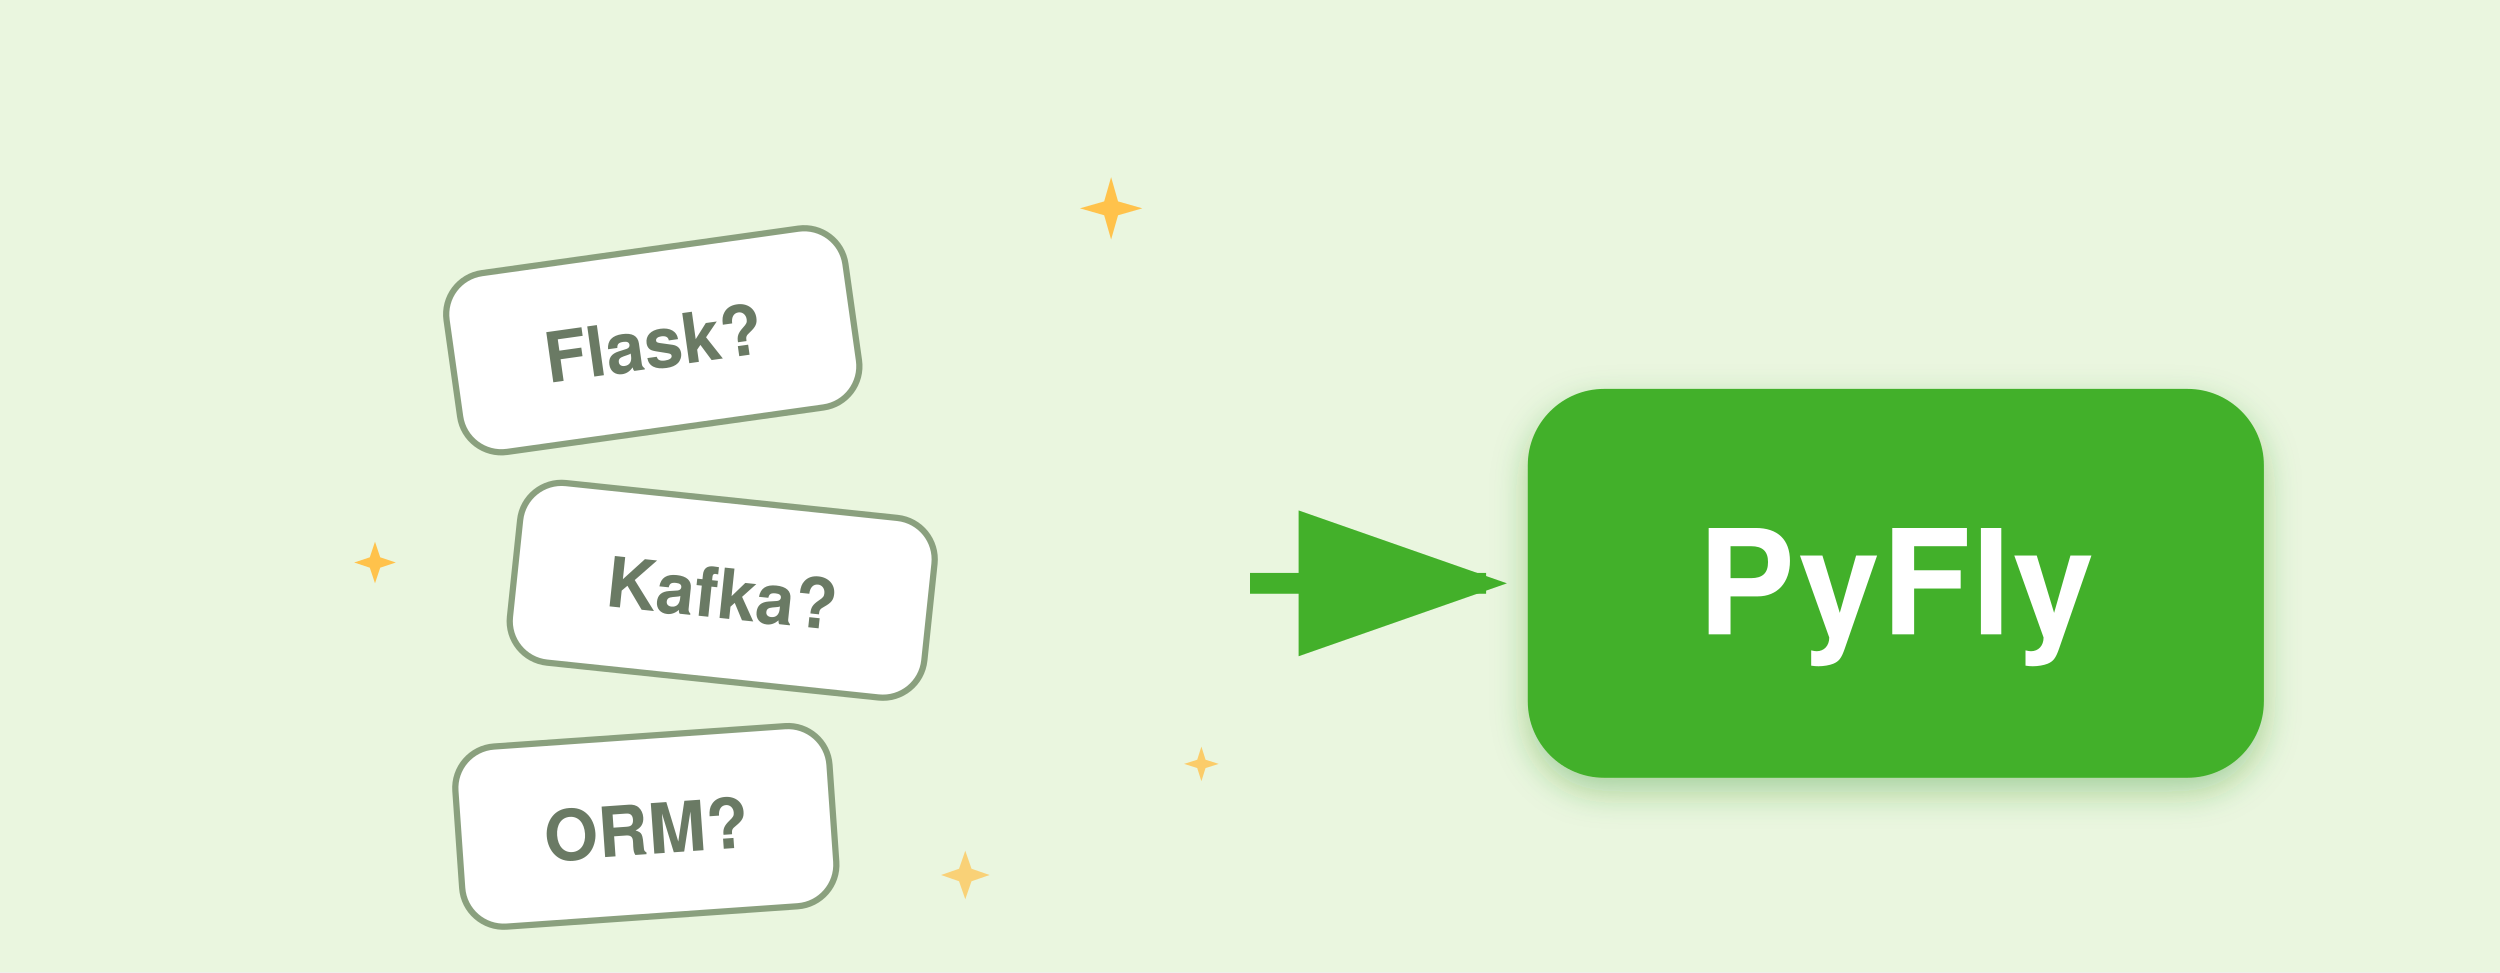
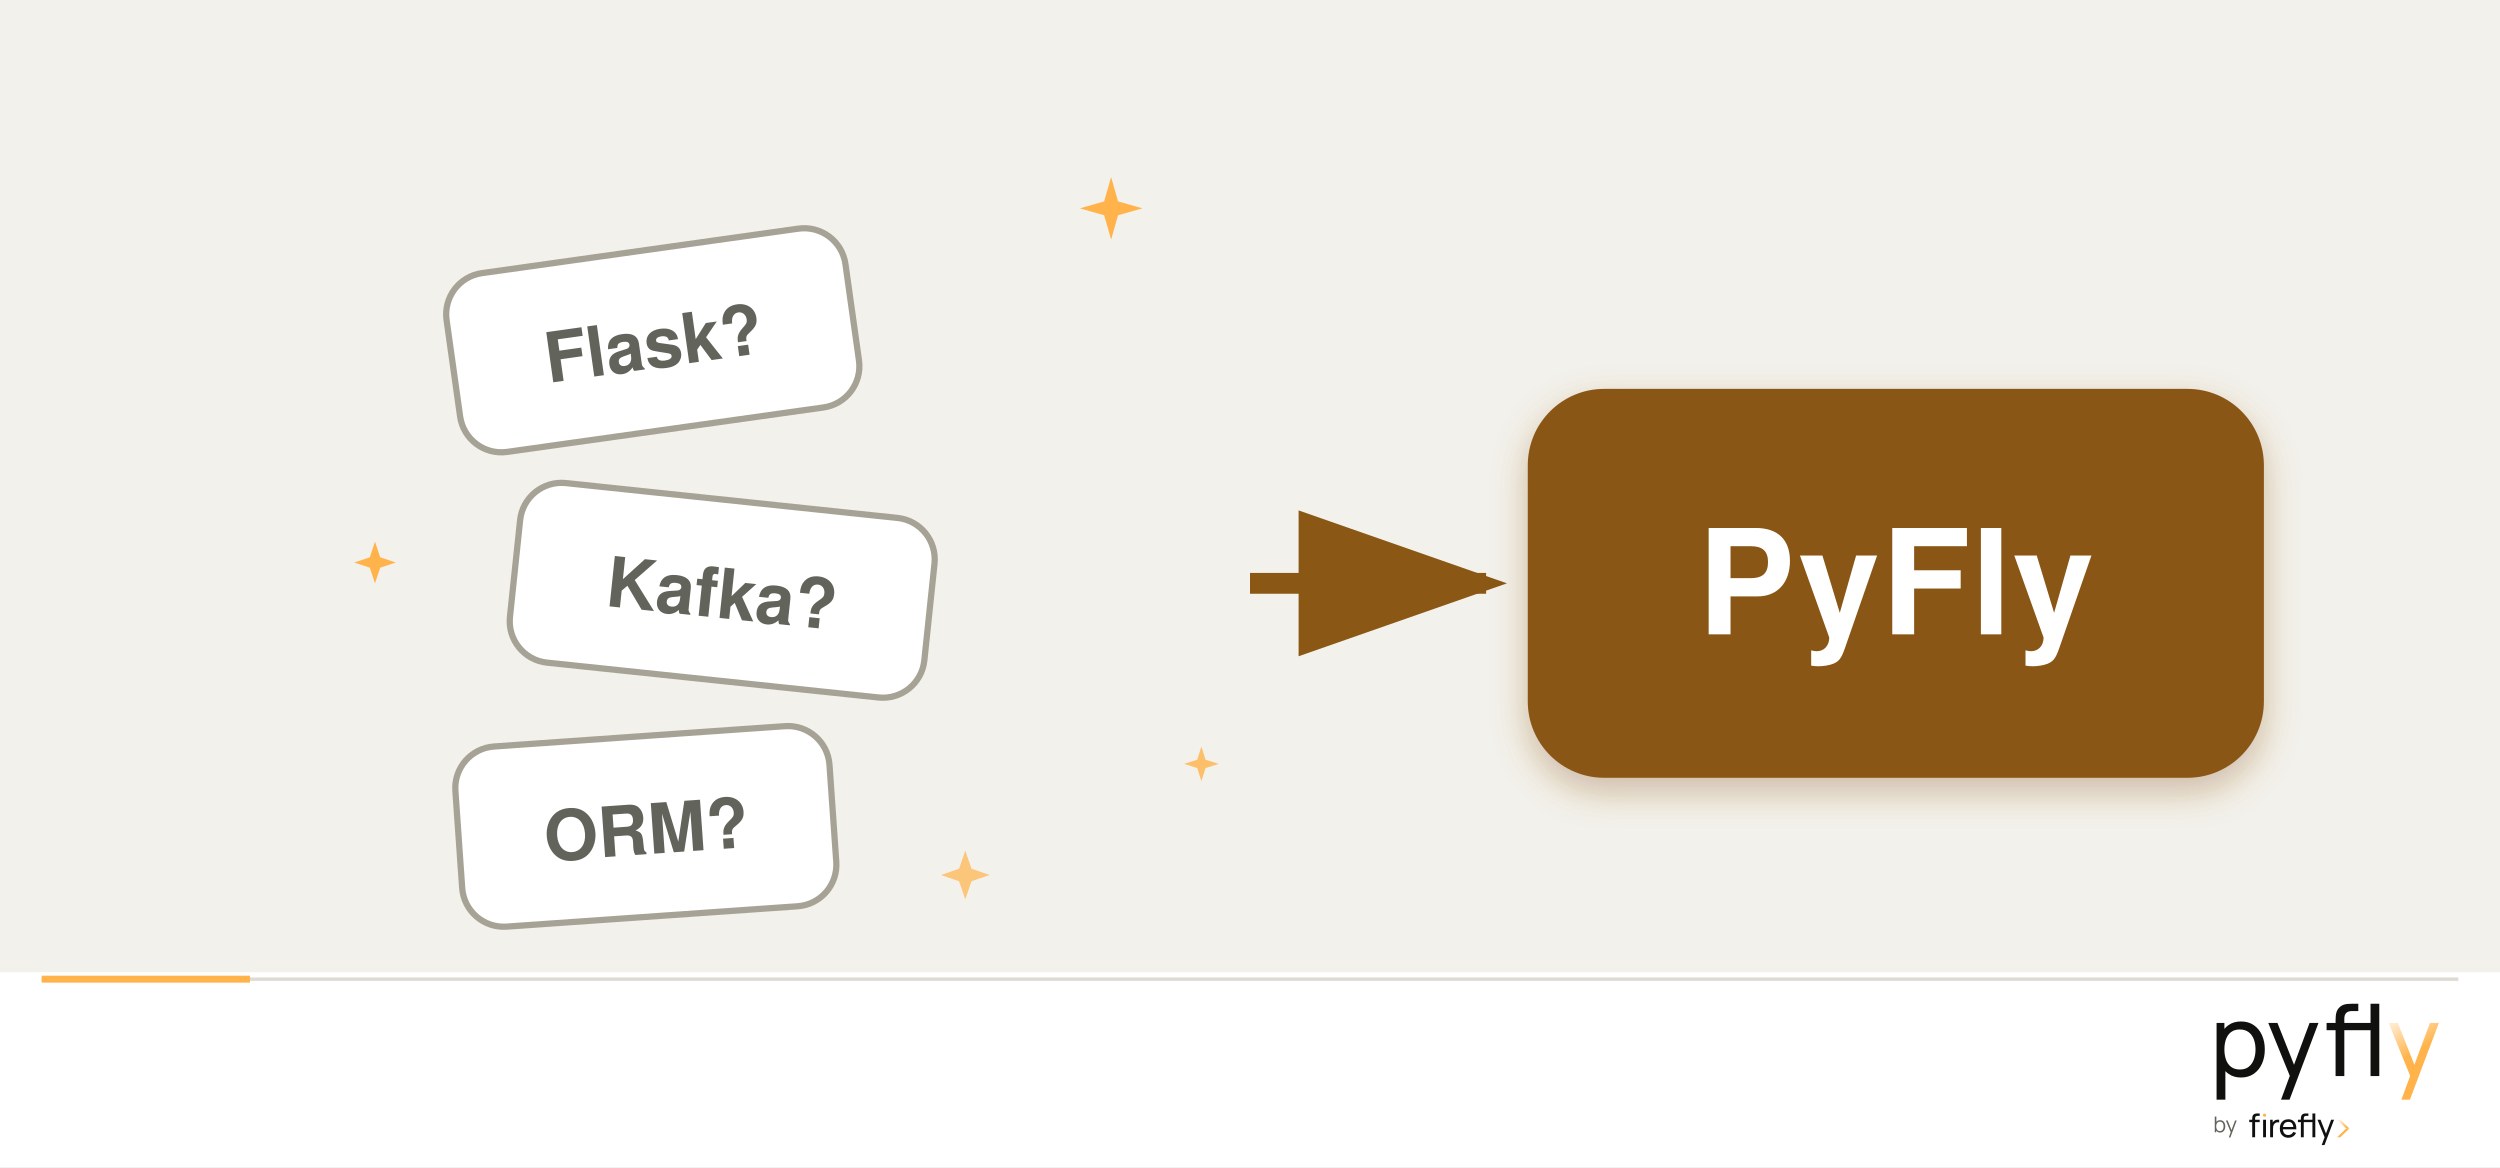
- <svg xmlns="http://www.w3.org/2000/svg" viewBox="0 0 720 280" role="img" aria-label="Chapter 1: Flask, Kafka and ORM options converge into PyFly — infinite choice becomes cohesion" font-family="-apple-system,Segoe UI,Helvetica,Arial,sans-serif">
-   <rect width="720" height="280" fill="#eaf6df" />
+ <svg xmlns="http://www.w3.org/2000/svg" viewBox="0 0 720 336.16" role="img" aria-label="Chapter 1: Flask, Kafka and ORM options converge into PyFly — infinite choice becomes cohesion" font-family="-apple-system,Segoe UI,Helvetica,Arial,sans-serif" data-original-view-box="0 0 720 280">
+   <rect width="720" height="280" fill="#f3f1eb" />
  <defs>
    <marker id="ch01-arr" markerWidth="10" markerHeight="7" refX="9" refY="3.5" orient="auto">
-       <polygon points="0 0, 10 3.5, 0 7" fill="#43b02a" />
+       <polygon points="0 0, 10 3.5, 0 7" fill="#8a5714" />
    </marker>
    <filter id="ch01-shadow" x="-10%" y="-10%" width="130%" height="130%">
-       <feDropShadow dx="0" dy="4" stdDeviation="5" flood-color="#2c8a1c" flood-opacity="0.35" />
+       <feDropShadow dx="0" dy="4" stdDeviation="5" flood-color="#8a5714" flood-opacity="0.35" />
    </filter>
  </defs>
  <g transform="translate(188, 98) rotate(-8)">
-     <rect x="-58" y="-26" width="116" height="52" rx="12" ry="12" fill="#ffffff" stroke="#8aa07e" stroke-width="1.8" />
-     <text x="0" y="8" text-anchor="middle" fill="#6a7a64" font-size="20" font-weight="600">Flask?</text>
+     <rect x="-58" y="-26" width="116" height="52" rx="12" ry="12" fill="#ffffff" stroke="#a6a295" stroke-width="1.8" />
+     <text x="0" y="8" text-anchor="middle" fill="#62645b" font-size="20" font-weight="600">Flask?</text>
  </g>
  <g transform="translate(208, 170) rotate(6)">
-     <rect x="-60" y="-26" width="120" height="52" rx="12" ry="12" fill="#ffffff" stroke="#8aa07e" stroke-width="1.8" />
-     <text x="0" y="8" text-anchor="middle" fill="#6a7a64" font-size="20" font-weight="600">Kafka?</text>
+     <rect x="-60" y="-26" width="120" height="52" rx="12" ry="12" fill="#ffffff" stroke="#a6a295" stroke-width="1.8" />
+     <text x="0" y="8" text-anchor="middle" fill="#62645b" font-size="20" font-weight="600">Kafka?</text>
  </g>
  <g transform="translate(186, 238) rotate(-4)">
-     <rect x="-54" y="-26" width="108" height="52" rx="12" ry="12" fill="#ffffff" stroke="#8aa07e" stroke-width="1.8" />
-     <text x="0" y="8" text-anchor="middle" fill="#6a7a64" font-size="20" font-weight="600">ORM?</text>
+     <rect x="-54" y="-26" width="108" height="52" rx="12" ry="12" fill="#ffffff" stroke="#a6a295" stroke-width="1.8" />
+     <text x="0" y="8" text-anchor="middle" fill="#62645b" font-size="20" font-weight="600">ORM?</text>
  </g>
  <g transform="translate(320, 60)">
-     <path d="M0,-9 L2,-2 L9,0 L2,2 L0,9 L-2,2 L-9,0 L-2,-2 Z" fill="#ffc24b" />
+     <path d="M0,-9 L2,-2 L9,0 L2,2 L0,9 L-2,2 L-9,0 L-2,-2 Z" fill="#ffb34a" />
  </g>
  <g transform="translate(108, 162)">
-     <path d="M0,-6 L1.5,-1.5 L6,0 L1.5,1.5 L0,6 L-1.5,1.5 L-6,0 L-1.5,-1.5 Z" fill="#ffc24b" />
+     <path d="M0,-6 L1.5,-1.5 L6,0 L1.5,1.5 L0,6 L-1.5,1.5 L-6,0 L-1.5,-1.5 Z" fill="#ffb34a" />
  </g>
  <g transform="translate(346, 220)">
-     <path d="M0,-5 L1.2,-1.2 L5,0 L1.2,1.2 L0,5 L-1.2,1.2 L-5,0 L-1.2,-1.2 Z" fill="#ffc24b" opacity="0.8" />
+     <path d="M0,-5 L1.2,-1.2 L5,0 L1.2,1.2 L0,5 L-1.2,1.2 L-5,0 L-1.2,-1.2 Z" fill="#ffb34a" opacity="0.8" />
  </g>
  <g transform="translate(278, 252)">
-     <path d="M0,-7 L1.8,-1.8 L7,0 L1.8,1.8 L0,7 L-1.8,1.8 L-7,0 L-1.8,-1.8 Z" fill="#ffc24b" opacity="0.7" />
+     <path d="M0,-7 L1.8,-1.8 L7,0 L1.8,1.8 L0,7 L-1.8,1.8 L-7,0 L-1.8,-1.8 Z" fill="#ffb34a" opacity="0.7" />
  </g>
-   <line x1="360" y1="168" x2="428" y2="168" stroke="#43b02a" stroke-width="6" marker-end="url(#ch01-arr)" />
-   <rect x="440" y="112" width="212" height="112" rx="22" ry="22" fill="#43b02a" filter="url(#ch01-shadow)" />
+   <line x1="360" y1="168" x2="428" y2="168" stroke="#8a5714" stroke-width="6" marker-end="url(#ch01-arr)" />
+   <rect x="440" y="112" width="212" height="112" rx="22" ry="22" fill="#8a5714" filter="url(#ch01-shadow)" />
  <text x="546" y="168" text-anchor="middle" dominant-baseline="middle" fill="#ffffff" font-size="42" font-weight="700" letter-spacing="0.5">PyFly</text>
+   <g data-framework-brand="2026-10-08" aria-hidden="true">
+     <rect x="0" y="280" width="720" height="56.16" fill="#ffffff" />
+     <path d="M12 282H708" stroke="#dedbd2" stroke-width="1" />
+     <path d="M12 282H72" stroke="#ffb34a" stroke-width="2" />
+     <svg width="75.64" height="48.96" viewBox="0 0 373.88 242" x="632.36" y="283.6" aria-hidden="true">
+       <g fill="#10110f" transform="translate(20 130) scale(0.07 -0.07)">
+         <g transform="translate(0 0)">
+           <path d="M636 -30Q484 -30 380 46Q346 70 318 100L318 -480L139 -480L139 1080L298 1080L298 960Q334 1003 381 1036Q485 1110 637 1110Q787 1110 895.5 1035.5Q1004 961 1062 832Q1120 703 1120 541Q1120 379 1062 250Q1004 121 895.5 45.5Q787 -30 636 -30ZM614 133Q721 133 791 187Q861 241 896 333.5Q931 426 931 541Q931 655 896.5 747Q862 839 790.5 893Q719 947 609 947Q504 947 435 895.5Q366 844 332 752.5Q298 661 298 541Q298 423 331.5 330.5Q365 238 435 185.5Q505 133 614 133Z" />
+         </g>
+         <g transform="translate(1160 0)">
+           <path d="M290 -480L468 4L30 1080L217 1080L554 230L870 1080L1051 1080L463 -480Z" />
+         </g>
+         <g transform="translate(2316 0)">
+           <path d="M243 0L243 933L60 933L60 1080L243 1080L243 1139Q243 1181 247 1224.5Q251 1268 265 1309.5Q279 1351 311 1386Q348 1427 392 1444.5Q436 1462 481.5 1466Q527 1470 568 1470L705 1470L705 1322L578 1322Q499 1322 460 1283.5Q421 1245 421 1167L421 1080L954 1080L954 1470L1132 1470L1132 0L954 0L954 933L421 933L421 0Z" />
+         </g>
+         <g transform="translate(3608 0)">
+           <g data-family-terminal="trail-y">
+             <defs>
+               <linearGradient id="brand-a1a6588895-logo-family-pyfly-20-130-140" gradientUnits="userSpaceOnUse" x1="30" y1="1080" x2="554" y2="230">
+                 <stop offset="0" stop-color="#ffb34a" stop-opacity="0.2" />
+                 <stop offset="0.8" stop-color="#ffb34a" stop-opacity="1" />
+               </linearGradient>
+             </defs>
+             <path d="M290 -480L468 4L30 1080L217 1080L554 230L870 1080L1051 1080L463 -480Z" fill="url(#brand-a1a6588895-logo-family-pyfly-20-130-140)" />
+           </g>
+         </g>
+       </g>
+       <g fill="#62645b" transform="translate(25 210) scale(0.0155 -0.0155)">
+         <path d="M625 -30Q476 -30 373 46Q314 89 271 150L271 0L139 0L139 1440L287 1440L287 953Q325 1001 375 1036Q479 1110 631 1110Q779 1110 885 1035Q991 960 1047.5 831Q1104 702 1104 541Q1104 379 1047 250Q990 121 883 45.5Q776 -30 625 -30ZM610 107Q723 107 798 164Q873 221 910.5 319.5Q948 418 948 541Q948 663 911 761Q874 859 798.5 916Q723 973 607 973Q494 973 419.5 918Q345 863 308 765.5Q271 668 271 541Q271 416 308 317.5Q345 219 420 163Q495 107 610 107Z" transform="translate(0 0)" />
+         <path d="M294 -480L472 3L33 1080L189 1080L544 192L871 1080L1021 1080L441 -480Z" transform="translate(1131 0)" />
+       </g>
+       <svg x="76" y="183" width="143" height="45.48" viewBox="5 -148 619.4 197">
+         <defs>
+           <linearGradient id="brand-a1a6588895-logo-firefly-trail" gradientUnits="userSpaceOnUse" x1="567.4" y1="-108" x2="623.4" y2="-54">
+             <stop offset="0" stop-color="#ffb34a" stop-opacity="0.2" />
+             <stop offset="0.8" stop-color="#ffb34a" stop-opacity="1" />
+           </linearGradient>
+         </defs>
+         <path d="M24.3 0L24.3 -93.3L6 -93.3L6 -108L24.3 -108L24.3 -113.9Q24.3 -118.1 24.7 -122.45Q25.1 -126.8 26.5 -130.95Q27.9 -135.1 31.1 -138.6Q34.8 -142.7 39.2 -144.45Q43.6 -146.2 48.15 -146.6Q52.7 -147 56.8 -147L70.5 -147L70.5 -132.2L57.8 -132.2Q49.9 -132.2 46 -128.35Q42.1 -124.5 42.1 -116.7L42.1 -108L70.5 -108L70.5 -93.3L42.1 -93.3L42.1 0ZM91.5 0L91.5 -108L109.3 -108L109.3 0ZM134.8 0L134.8 -108L150.7 -108L150.7 -90.8Q151.8 -92.7 153.1 -94.5Q156.1 -98.7 159.9 -101.4Q164.1 -104.8 169.4 -106.6Q174.7 -108.4 180.2 -108.75Q185.7 -109.1 190.5 -108L190.5 -91.3Q184.9 -92.8 178.2 -92.1Q171.5 -91.4 165.8 -87.2Q160.6 -83.5 157.75 -78.2Q154.9 -72.9 153.8 -66.75Q152.7 -60.6 152.7 -54.2L152.7 0ZM247.3 3Q231.4 3 219.55 -4.05Q207.7 -11.1 201.1 -23.75Q194.5 -36.4 194.5 -53.3Q194.5 -71 201 -83.95Q207.5 -96.9 219.15 -103.95Q230.8 -111 246.5 -111Q262.8 -111 274.25 -103.5Q285.7 -96 291.45 -82.1Q297.2 -68.2 296.4 -49L213.6 -49Q214.6 -33.5 222 -24.4Q230.6 -13.9 246.5 -13.9Q257.2 -13.9 265.1 -18.8Q273 -23.7 277.5 -32.9L294.6 -27Q288.3 -12.7 275.65 -4.85Q263 3 247.3 3ZM277.9 -63.3Q276.5 -77.4 270.3 -85.2Q262.5 -95 247.1 -95Q230.6 -95 222 -84.4Q215.5 -76.4 213.9 -63.3ZM324.4 0L324.4 -93.3L306.1 -93.3L306.1 -108L324.4 -108L324.4 -113.9Q324.4 -118.1 324.8 -122.45Q325.2 -126.8 326.6 -130.95Q328 -135.1 331.2 -138.6Q334.9 -142.7 339.3 -144.45Q343.7 -146.2 348.25 -146.6Q352.8 -147 356.9 -147L370.6 -147L370.6 -132.2L357.9 -132.2Q350 -132.2 346.1 -128.35Q342.2 -124.5 342.2 -116.7L342.2 -108L395.5 -108L395.5 -147L413.3 -147L413.3 0L395.5 0L395.5 -93.3L342.2 -93.3L342.2 0ZM452.8 48L470.6 -0.4L426.8 -108L445.5 -108L479.2 -23L510.8 -108L528.9 -108L470.1 48Z" fill="#10110f" />
+         <circle cx="100.4" cy="-136.3" r="9.97" fill="#ffb34a" />
+         <path d="M567.4 -108L623.4 -54L603.4 -54L547.4 -108Z" fill="url(#brand-a1a6588895-logo-firefly-trail)" />
+         <path d="M623.4 -54L567.4 0L547.4 0L603.4 -54Z" fill="#ffb34a" />
+       </svg>
+     </svg>
+   </g>
</svg>
